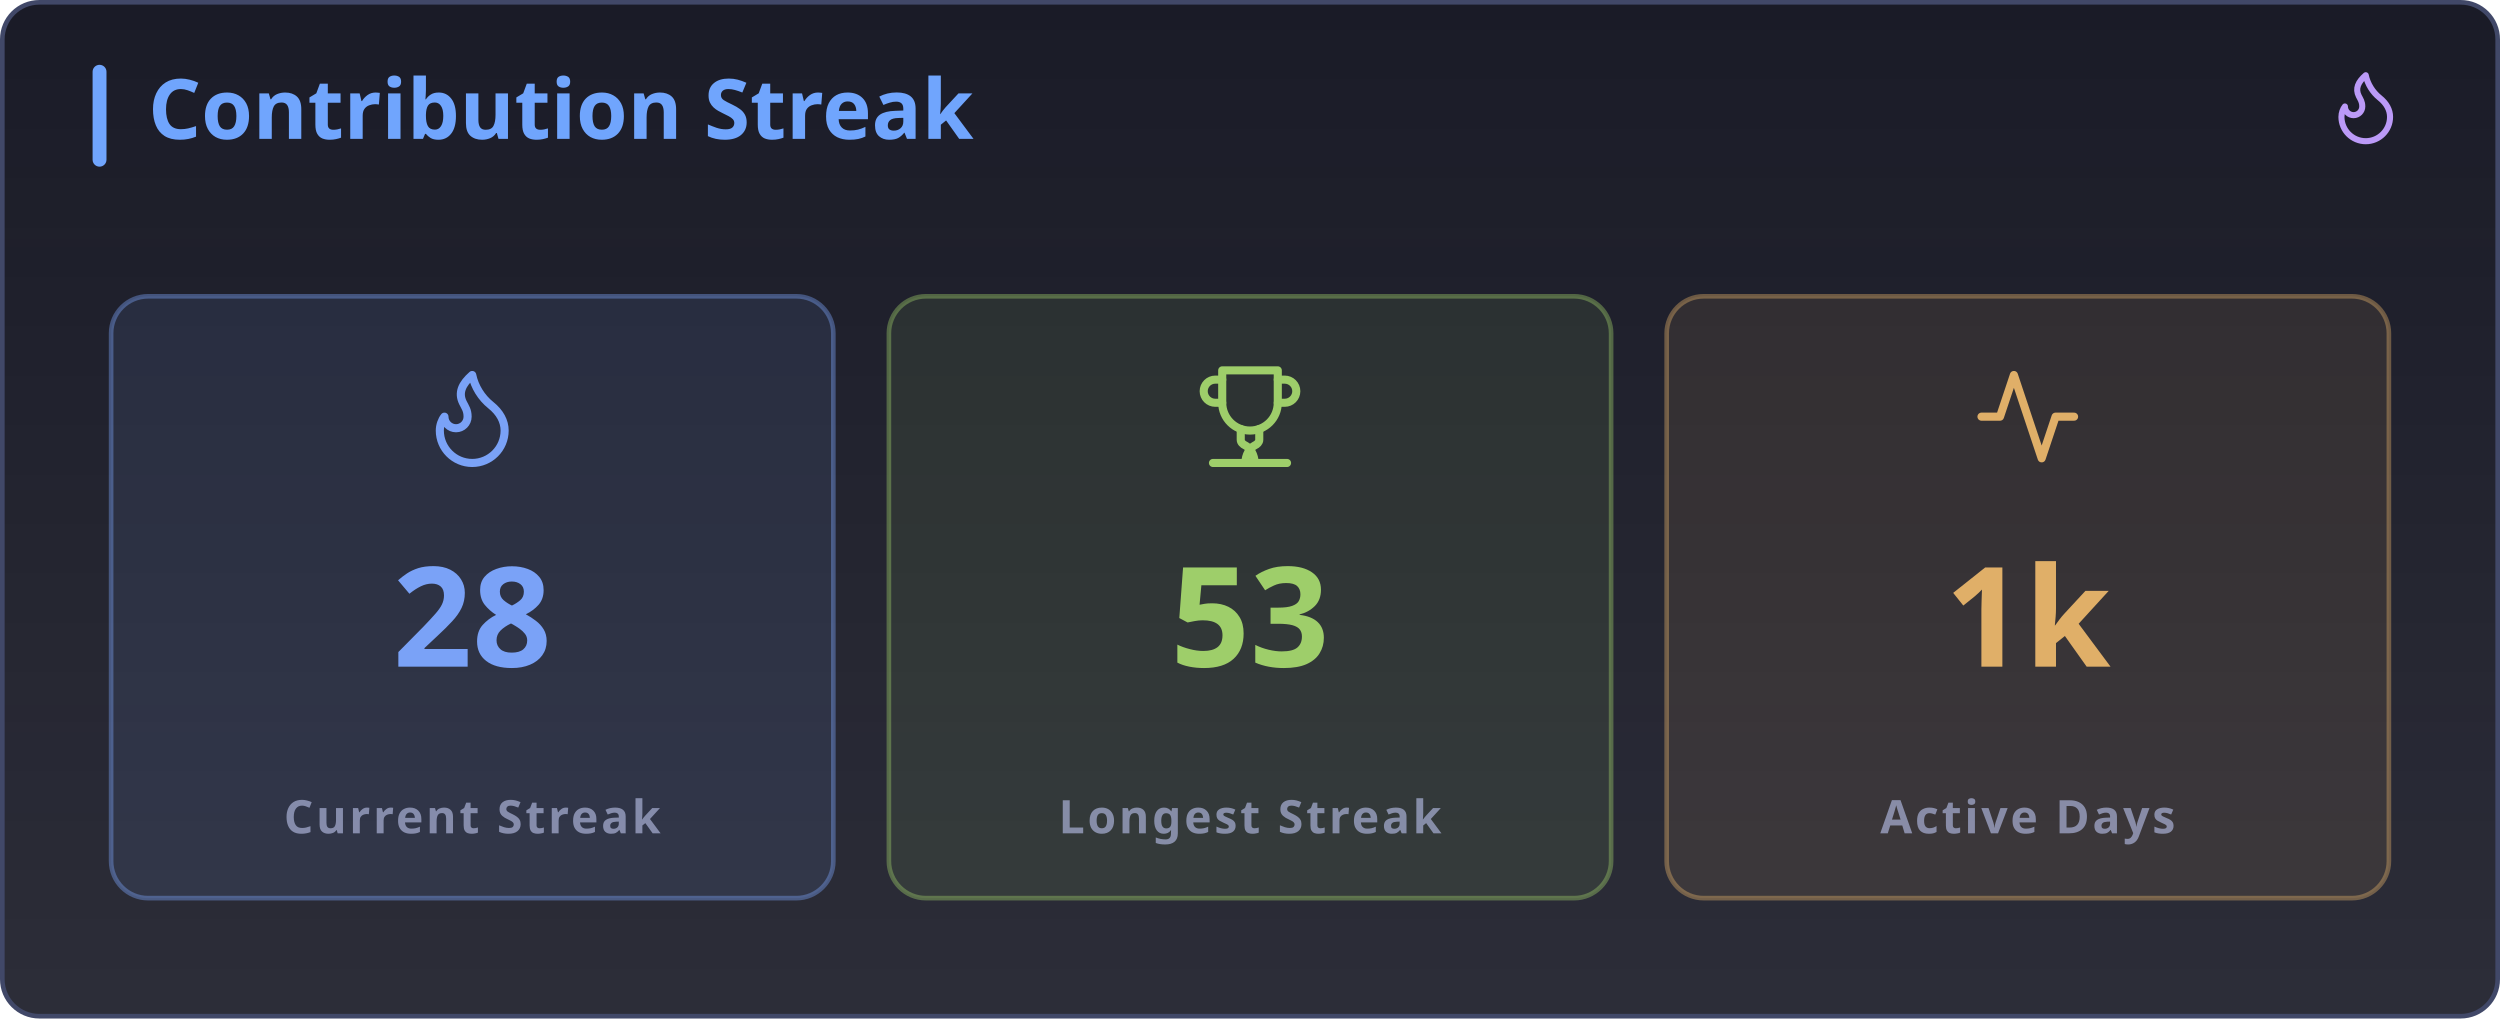
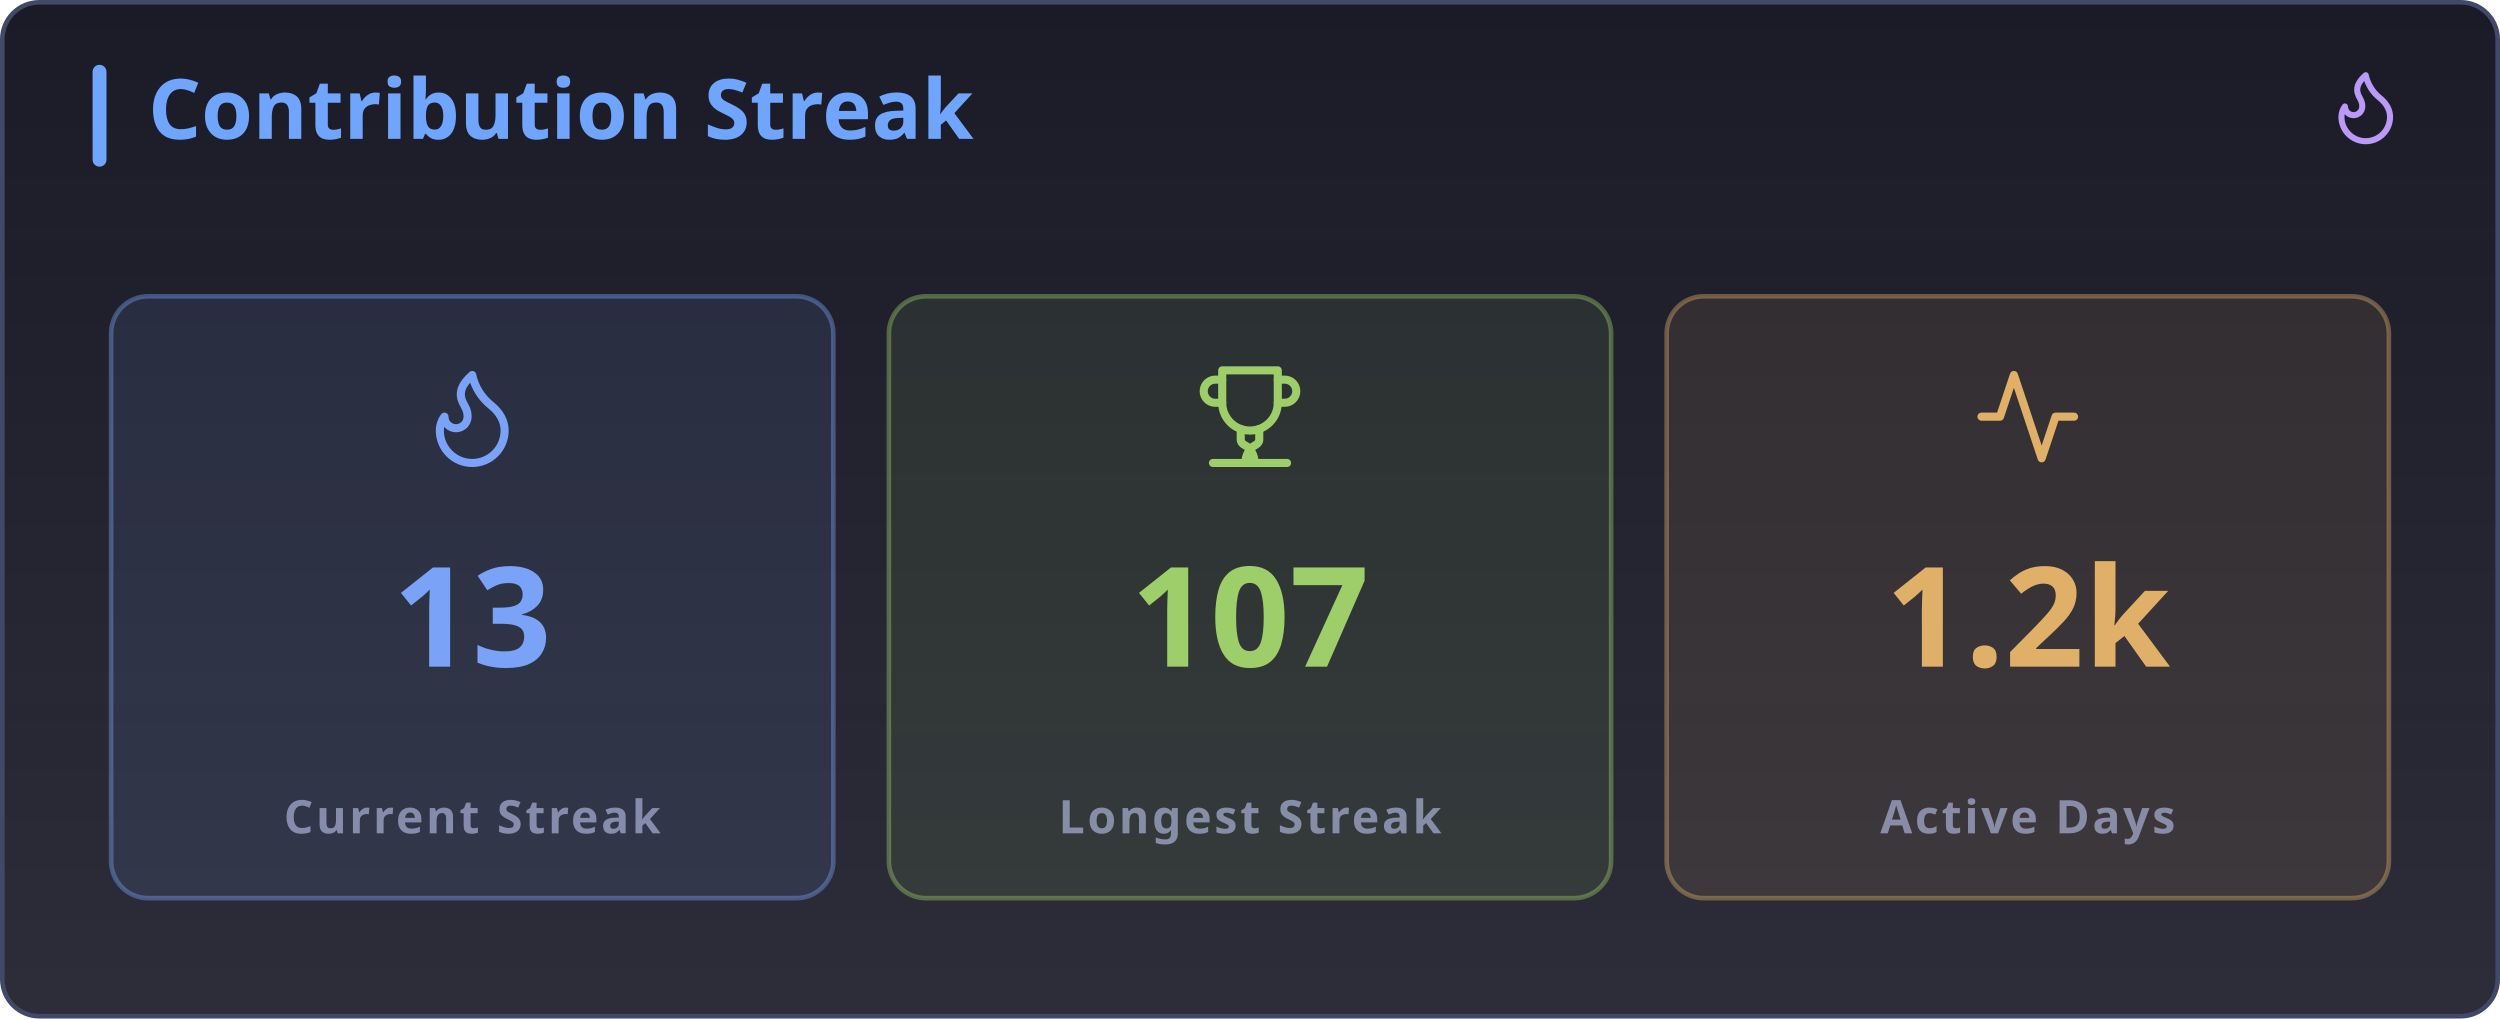
<svg xmlns="http://www.w3.org/2000/svg" width="540" height="220" viewBox="0 0 540 220" fill="none">
  <defs>
    <linearGradient id="card-bg" x1="0" y1="0" x2="0" y2="1">
      <stop offset="0%" stop-color="#1a1b27" stop-opacity="1" />
      <stop offset="100%" stop-color="#1a1b27" stop-opacity="0.92" />
    </linearGradient>
  </defs>
  <style>
.title    { font: 700 18px 'Segoe UI', system-ui, Sans-Serif; fill: #70a5fd; }
.text     { font: 400 13px 'Segoe UI', system-ui, Sans-Serif; fill: #a9b1d6; }
.muted    { font: 400 11px 'Segoe UI', system-ui, Sans-Serif; fill: #a9b1d6; opacity: 0.7; }
.bold     { font: 700 14px 'Segoe UI', system-ui, Sans-Serif; fill: #a9b1d6; }
.num      { font: 700 15px 'Segoe UI', system-ui, Sans-Serif; fill: #a9b1d6; }
.huge     { font: 800 30px 'Segoe UI', system-ui, Sans-Serif; }
.label    { font: 600 10px 'Segoe UI', system-ui, Sans-Serif; fill: #a9b1d6; opacity: 0.7; letter-spacing: 0.6px; }
.fadein   { animation: fadein 0.6s ease-in both; }
@keyframes fadein { from { opacity: 0; transform: translateY(4px); } to { opacity: 1; transform: translateY(0); } }
</style>
  <rect x="0.5" y="0.5" rx="8" ry="8" width="539" height="219" fill="url(#card-bg)" stroke="#414868" />
  <rect x="20" y="14" width="3" height="22" rx="1.5" fill="#70a5fd" />
  <text class="title" x="32" y="30">Contribution Streak</text>
  <g transform="translate(502.00,14.00) scale(0.75)" fill="none" stroke="#bb9af7" stroke-width="1.75" stroke-linecap="round" stroke-linejoin="round">
    <path d="M8.5 14.5A2.5 2.5 0 0 0 11 12c0-1.38-.5-2-1-3-1.072-2.143-.224-4.054 2-6 .5 2.5 2 4.9 4 6.5 2 1.6 3 3.5 3 5.5a7 7 0 0 1-14 0c0-1.153.433-2.294 1-3a2.5 2.5 0 0 0 2.5 2.5z" />
  </g>
  <rect x="24.00" y="64.00" width="156.00" height="130.00" rx="8.00" fill="#7aa2f7" opacity="0.10" />
  <rect x="24.00" y="64.00" width="156.00" height="130.00" rx="8" fill="none" stroke="#7aa2f7" stroke-width="1" opacity="0.4" />
  <g transform="translate(90.00,78.00) scale(1)" fill="none" stroke="#7aa2f7" stroke-width="1.75" stroke-linecap="round" stroke-linejoin="round">
    <path d="M8.5 14.5A2.5 2.5 0 0 0 11 12c0-1.38-.5-2-1-3-1.072-2.143-.224-4.054 2-6 .5 2.5 2 4.9 4 6.5 2 1.6 3 3.5 3 5.5a7 7 0 0 1-14 0c0-1.153.433-2.294 1-3a2.5 2.5 0 0 0 2.5 2.5z" />
  </g>
-   <text x="102.00" y="144.00" class="huge" fill="#7aa2f7" text-anchor="middle">28</text>
+   <text x="102.00" y="144.00" class="huge" fill="#7aa2f7" text-anchor="middle">13</text>
  <text class="label" x="102.00" y="180.00" text-anchor="middle">Current Streak</text>
  <rect x="192.00" y="64.00" width="156.00" height="130.00" rx="8.00" fill="#9ece6a" opacity="0.10" />
  <rect x="192.00" y="64.00" width="156.00" height="130.00" rx="8" fill="none" stroke="#9ece6a" stroke-width="1" opacity="0.4" />
  <g transform="translate(258.00,78.00) scale(1)" fill="none" stroke="#9ece6a" stroke-width="1.75" stroke-linecap="round" stroke-linejoin="round">
    <path d="M6 9H4.5a2.5 2.5 0 0 1 0-5H6" />
    <path d="M18 9h1.5a2.5 2.5 0 0 0 0-5H18" />
    <path d="M4 22h16" />
    <path d="M10 14.66V17c0 .55.47.98.97 1.21C12.04 18.75 13 20.24 13 22" />
    <path d="M14 14.66V17c0 .55-.47.98-.97 1.21C11.96 18.75 11 20.24 11 22" />
    <path d="M18 2H6v7a6 6 0 0 0 12 0V2z" />
  </g>
-   <text x="270.00" y="144.00" class="huge" fill="#9ece6a" text-anchor="middle">53</text>
+   <text x="270.00" y="144.00" class="huge" fill="#9ece6a" text-anchor="middle">107</text>
  <text class="label" x="270.00" y="180.00" text-anchor="middle">Longest Streak</text>
  <rect x="360.00" y="64.00" width="156.00" height="130.00" rx="8.00" fill="#e0af68" opacity="0.10" />
  <rect x="360.00" y="64.00" width="156.00" height="130.00" rx="8" fill="none" stroke="#e0af68" stroke-width="1" opacity="0.4" />
  <g transform="translate(426.00,78.00) scale(1)" fill="none" stroke="#e0af68" stroke-width="1.75" stroke-linecap="round" stroke-linejoin="round">
    <polyline points="22 12 18 12 15 21 9 3 6 12 2 12" />
  </g>
-   <text x="438.00" y="144.00" class="huge" fill="#e0af68" text-anchor="middle">1k</text>
+   <text x="438.00" y="144.00" class="huge" fill="#e0af68" text-anchor="middle">1.2k</text>
  <text class="label" x="438.00" y="180.00" text-anchor="middle">Active Days</text>
</svg>
